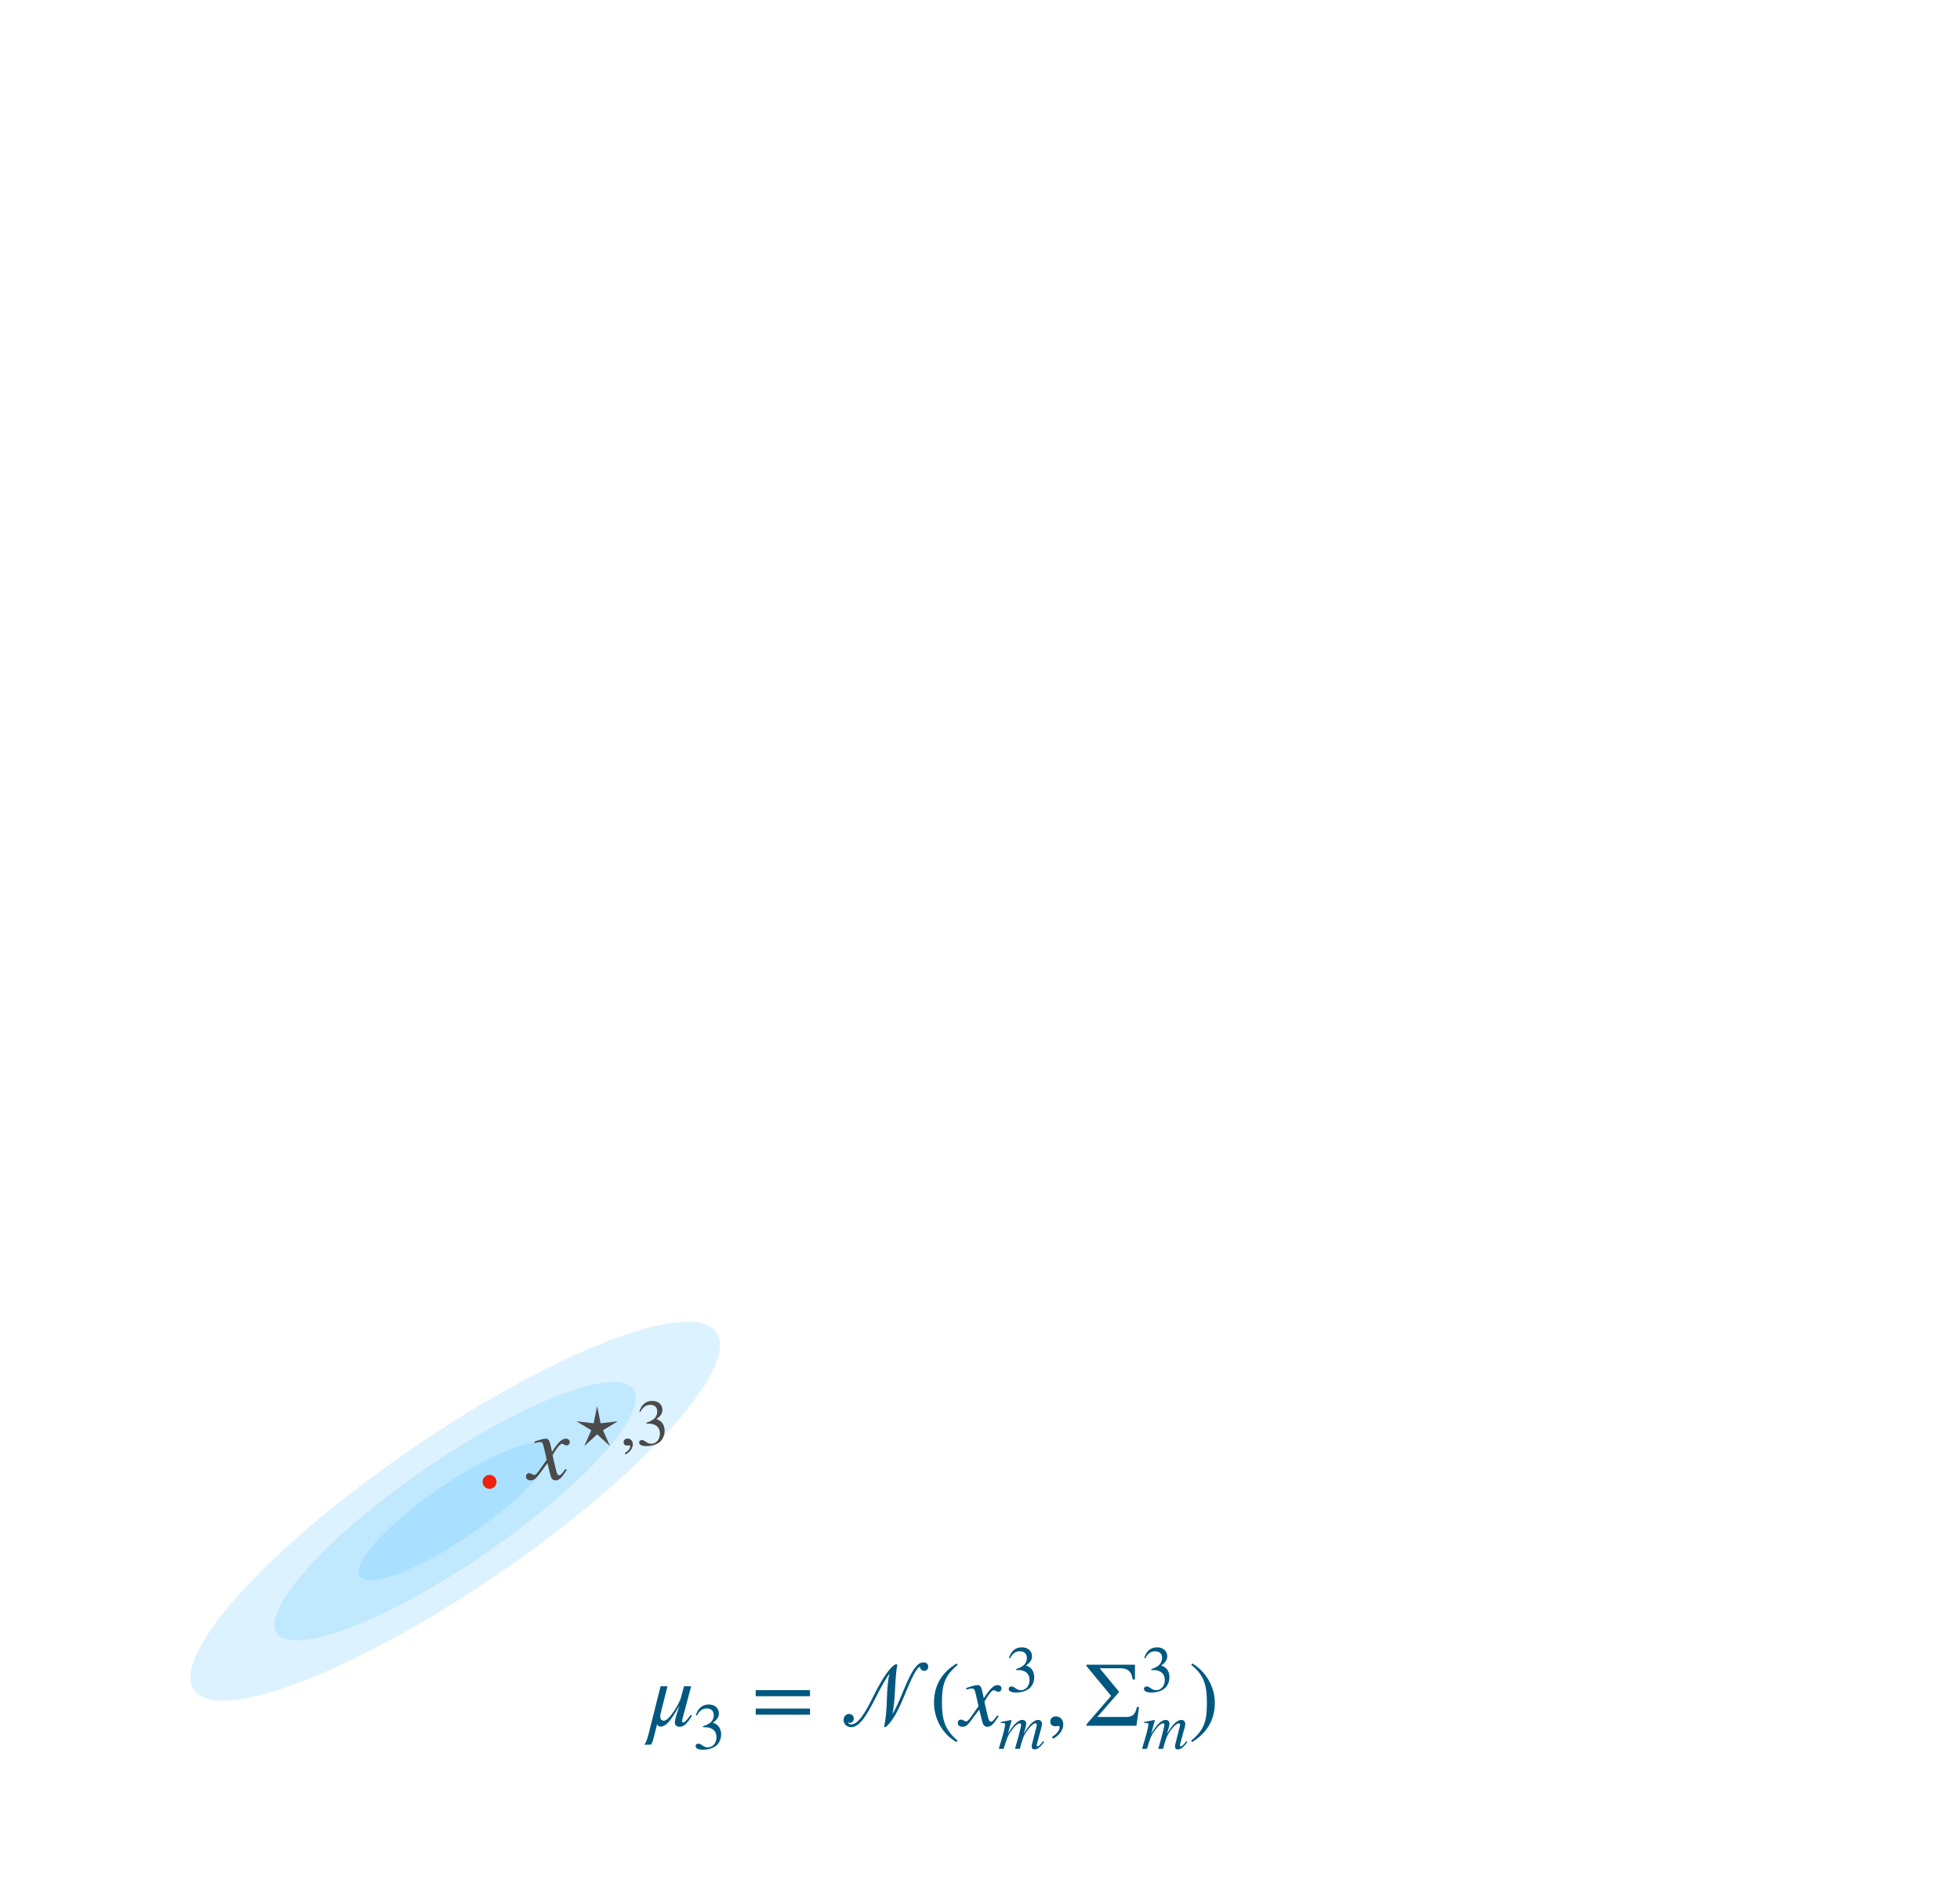
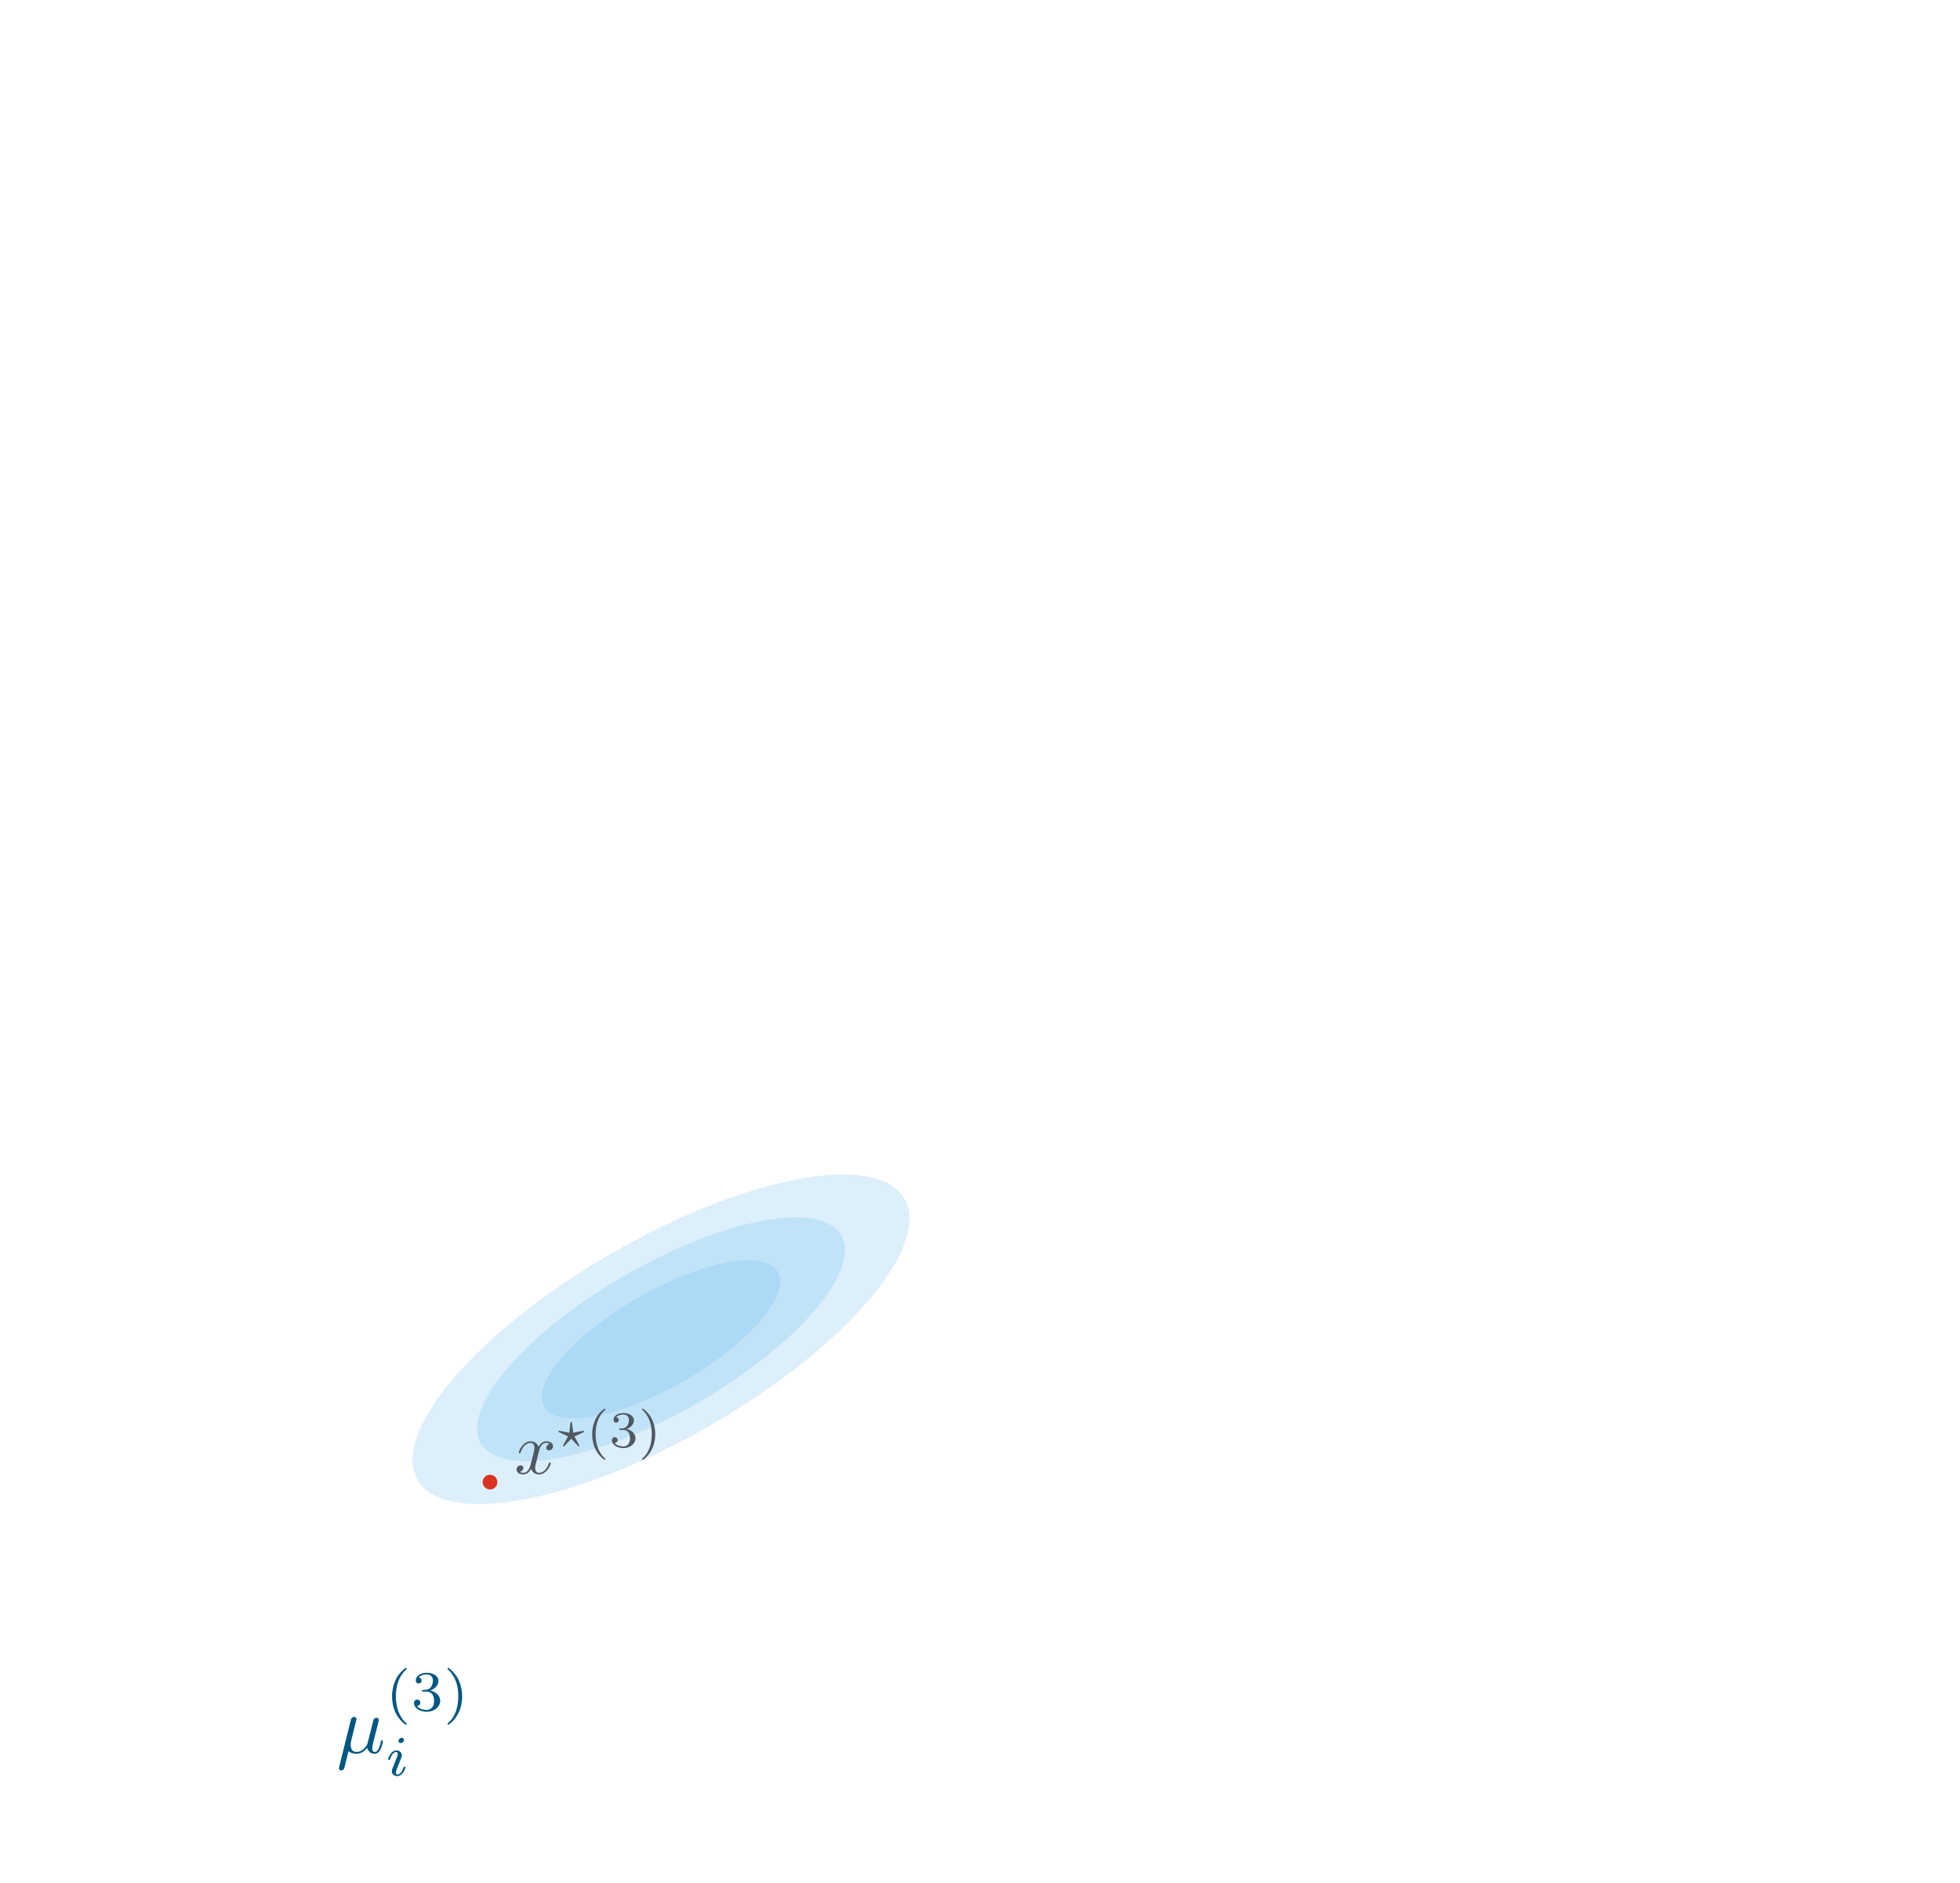
- <svg xmlns="http://www.w3.org/2000/svg" xmlns:xlink="http://www.w3.org/1999/xlink" width="1020" height="980" viewBox="170 310 1020 980">
-   <defs>
-     <g>
-       <g id="glyph-0-0">
-         <path d="M 11.25 -2.812 C 10.016 -1.172 9.641 -0.859 9.266 -0.859 C 9.094 -0.859 9 -1.031 9 -1.219 C 9 -1.469 9.359 -2.688 9.453 -3.078 L 11.359 -10.266 L 9.5 -10.266 L 8.719 -7.344 C 8.297 -5.812 5.688 -1.312 4.266 -1.312 C 3.594 -1.312 3.312 -1.828 3.312 -2.469 C 3.312 -2.688 3.359 -2.906 3.406 -3.125 L 5.203 -10.266 L 3.406 -10.266 L 0.266 2.234 C -0.125 3.75 -0.453 4.438 -0.797 4.922 L 0.906 4.922 C 1.438 4.297 1.578 3.141 2.516 -0.453 C 2.641 -0.031 2.922 0.219 3.391 0.219 C 4.828 0.219 6.141 -1.391 8.25 -5.141 L 8.281 -5.141 L 7.484 -2.641 C 7.297 -2.062 7.125 -1.219 7.125 -0.812 C 7.125 -0.141 7.625 0.266 8.297 0.266 C 9.391 0.266 10.109 -0.281 11.594 -2.594 Z M 11.25 -2.812 " />
-       </g>
-       <g id="glyph-1-0">
-         <path d="M 1.047 -8.688 C 1.734 -9.953 2.516 -10.5 3.578 -10.5 C 4.703 -10.5 5.422 -9.922 5.422 -8.766 C 5.422 -7.719 4.875 -6.953 4.047 -6.484 C 3.703 -6.266 3.25 -6.078 2.609 -5.859 L 2.609 -5.625 C 3.578 -5.625 3.969 -5.578 4.344 -5.453 C 5.516 -5.109 6.125 -4.281 6.125 -2.984 C 6.125 -1.531 5.172 -0.375 3.906 -0.375 C 3.422 -0.375 3.062 -0.453 2.438 -0.906 C 1.953 -1.25 1.688 -1.344 1.391 -1.344 C 1 -1.344 0.703 -1.094 0.703 -0.734 C 0.703 -0.125 1.359 0.234 2.609 0.234 C 4.125 0.234 5.75 -0.25 6.562 -1.344 C 7.062 -2 7.344 -2.828 7.344 -3.734 C 7.344 -4.625 7.078 -5.406 6.594 -5.938 C 6.234 -6.312 5.938 -6.516 5.188 -6.828 C 6.328 -7.516 6.766 -8.375 6.766 -9.188 C 6.766 -10.594 5.688 -11.531 4.109 -11.531 C 2.328 -11.531 1.266 -10.375 0.766 -8.766 Z M 1.047 -8.688 " />
-       </g>
-       <g id="glyph-1-1">
-         <path d="M 1.422 2.406 C 2.594 1.844 3.328 0.766 3.328 -0.25 C 3.328 -1.141 2.734 -1.734 1.953 -1.734 C 1.344 -1.734 0.938 -1.344 0.938 -0.766 C 0.938 -0.188 1.297 0.109 1.922 0.109 C 2.109 0.109 2.281 0.031 2.422 0.031 C 2.562 0.031 2.656 0.141 2.656 0.25 C 2.656 0.812 2.188 1.453 1.25 2.078 Z M 1.422 2.406 " />
-       </g>
-       <g id="glyph-2-0">
-         <path d="M 15.281 -7.688 L 15.281 -9.266 L 1.156 -9.266 L 1.156 -7.688 Z M 15.281 -2.875 L 15.281 -4.469 L 1.156 -4.469 L 1.156 -2.875 Z M 15.281 -2.875 " />
-       </g>
-       <g id="glyph-2-1">
-         <path d="M 7.297 3.859 C 3.938 1.062 3.219 -1.656 3.219 -6.125 C 3.219 -10.75 3.953 -12.984 7.297 -15.844 L 7.078 -16.219 C 3.234 -13.938 1.156 -10.484 1.156 -6.047 C 1.156 -1.969 3.219 2.094 7.016 4.25 Z M 7.297 3.859 " />
-       </g>
-       <g id="glyph-2-2">
-         <path d="M 1.984 3.391 C 3.641 2.594 4.688 1.078 4.688 -0.359 C 4.688 -1.609 3.844 -2.453 2.766 -2.453 C 1.891 -2.453 1.312 -1.891 1.312 -1.078 C 1.312 -0.266 1.828 0.141 2.719 0.141 C 2.969 0.141 3.219 0.047 3.406 0.047 C 3.594 0.047 3.75 0.188 3.75 0.359 C 3.75 1.156 3.078 2.047 1.75 2.922 Z M 1.984 3.391 " />
-       </g>
-       <g id="glyph-2-3">
-         <path d="M 0.703 -15.844 C 4.172 -13.109 4.781 -10.344 4.781 -5.859 C 4.781 -1.203 4.109 1.062 0.703 3.859 L 0.906 4.25 C 4.734 1.922 6.844 -1.484 6.844 -5.922 C 6.844 -10.016 4.656 -14.016 0.984 -16.219 Z M 0.703 -15.844 " />
-       </g>
-       <g id="glyph-3-0">
-         <path d="M 13.656 -3.141 C 13.984 -4.844 14.188 -6.984 14.297 -9.391 C 14.469 -12.578 14.609 -14.766 14.922 -15.797 L 14.609 -16.062 C 13.078 -15.438 11.047 -12.5 8.562 -7.484 C 6.406 -3.094 4.656 -0.344 2.859 -0.344 C 2.516 -0.344 2.156 -0.531 2.109 -0.859 L 2.188 -0.859 C 2.297 -0.797 2.453 -0.766 2.562 -0.766 C 3.188 -0.766 3.578 -1.312 3.578 -1.844 C 3.578 -2.469 3.078 -3.078 2.328 -3.078 C 1.562 -3.078 0.906 -2.422 0.906 -1.484 C 0.906 -0.484 1.734 0.359 2.828 0.359 C 4.938 0.359 6.594 -2.016 9.391 -7.562 C 10.688 -10.156 12.031 -12.438 12.812 -13.516 L 12.844 -13.484 C 12.438 -12.031 12.266 -9.594 12.188 -7.125 C 12.094 -3.859 11.875 -1.516 11.422 0.312 L 11.906 0.312 C 14.109 -1.531 15.75 -5.406 17.094 -8.719 C 18.797 -12.859 19.891 -14.922 20.719 -15.359 L 20.781 -15.359 C 20.781 -14.594 21.484 -14.281 21.906 -14.281 C 22.484 -14.281 22.938 -14.719 22.938 -15.391 C 22.938 -16.078 22.422 -16.484 21.703 -16.484 C 21 -16.484 20.469 -16.203 19.922 -15.594 C 18.75 -14.359 17.609 -11.875 16.609 -9.453 C 15.578 -6.953 14.516 -4.422 13.688 -3.141 Z M 13.656 -3.141 " />
-       </g>
-       <g id="glyph-3-1">
-         <path d="M 14.406 -4.891 L 13.844 -4.891 C 13.484 -3.078 12.844 -2.281 10.984 -2.281 L 3.547 -2.281 L 9.234 -8.812 L 4.156 -14.969 L 9.141 -14.969 C 11.25 -14.969 12.391 -14.469 12.75 -12.031 L 13.344 -12.031 L 13.344 -15.891 L 0.719 -15.891 L 0.719 -15.531 L 7.125 -7.781 L 0.719 -0.359 L 0.719 0 L 13.734 0 Z M 14.406 -4.891 " />
-       </g>
-       <g id="glyph-4-0">
-         <path d="M 5.828 -8.516 C 5.5 -10.156 5.203 -10.578 4.609 -10.578 C 4.062 -10.578 3.266 -10.422 1.797 -9.891 L 1.531 -9.797 L 1.609 -9.406 L 2.047 -9.531 C 2.5 -9.641 2.781 -9.703 2.969 -9.703 C 3.578 -9.703 3.75 -9.5 4.078 -8.062 L 4.75 -5.094 L 2.781 -2.297 C 2.281 -1.578 1.828 -1.125 1.562 -1.125 C 1.422 -1.125 1.172 -1.203 0.938 -1.344 C 0.625 -1.516 0.391 -1.609 0.172 -1.609 C -0.312 -1.609 -0.641 -1.219 -0.641 -0.75 C -0.641 -0.125 -0.188 0.266 0.547 0.266 C 1.297 0.266 1.781 0.047 2.828 -1.375 L 4.938 -4.219 L 5.641 -1.375 C 5.922 -0.172 6.281 0.266 7.062 0.266 C 7.969 0.266 8.594 -0.312 9.984 -2.469 L 9.625 -2.688 C 9.438 -2.453 9.344 -2.297 9.125 -2.016 C 8.562 -1.297 8.297 -1.062 7.984 -1.062 C 7.656 -1.062 7.438 -1.375 7.266 -2.047 L 6.5 -5.25 C 6.359 -5.828 6.312 -6.172 6.312 -6.344 C 7.375 -8.188 8.234 -9.234 8.656 -9.234 C 9.234 -9.234 9.453 -8.828 9.906 -8.828 C 10.391 -8.828 10.734 -9.188 10.734 -9.703 C 10.734 -10.219 10.312 -10.578 9.75 -10.578 C 8.688 -10.578 7.797 -9.719 6.125 -7.156 Z M 5.828 -8.516 " />
-       </g>
-       <g id="glyph-5-0">
-         <path d="M 12 -1.797 L 11.75 -2 L 11.391 -1.547 C 10.875 -0.922 10.562 -0.641 10.281 -0.641 C 10.141 -0.641 10.078 -0.734 10.078 -0.922 C 10.078 -0.984 10.141 -1.297 10.25 -1.688 L 11.406 -5.969 C 11.422 -6.047 11.453 -6.328 11.453 -6.438 C 11.453 -7.062 11.094 -7.516 10.469 -7.516 C 10.125 -7.516 9.797 -7.438 9.391 -7.172 C 8.562 -6.641 7.859 -5.797 6.672 -3.906 C 7.125 -5.219 7.344 -6.172 7.344 -6.5 C 7.344 -7.109 7 -7.516 6.328 -7.516 C 5.281 -7.516 4.094 -6.391 2.578 -3.922 L 3.562 -7.484 L 3.516 -7.516 L 0.75 -6.984 L 0.75 -6.719 L 1.172 -6.719 C 1.641 -6.719 1.875 -6.594 1.875 -6.344 C 1.875 -6.141 1.625 -4.719 0.938 -2.453 L 0.203 0 L 1.484 0 C 2.297 -2.688 2.547 -3.312 3.125 -4.188 C 4.078 -5.641 5.078 -6.625 5.656 -6.625 C 5.875 -6.625 6.031 -6.484 6.031 -6.203 C 6.031 -5.984 5.625 -4.172 4.875 -1.578 L 4.422 0 L 5.688 0 C 6.359 -2.625 6.703 -3.453 7.531 -4.641 C 8.391 -5.828 9.25 -6.625 9.766 -6.625 C 9.953 -6.625 10.109 -6.484 10.109 -6.266 C 10.109 -6.188 10.078 -5.969 9.984 -5.625 L 9 -1.75 C 8.828 -1.094 8.781 -0.797 8.781 -0.625 C 8.781 -0.125 9.016 0.156 9.469 0.156 C 10.266 0.156 11.016 -0.406 11.922 -1.672 Z M 12 -1.797 " />
-       </g>
-       <g id="glyph-6-0">
-         <path d="M 11.344 -6.219 L 6.875 -5.703 L 5.969 -10.172 L 5.062 -5.703 L 0.594 -6.219 L 4.453 -3.891 L 2.625 0.219 L 5.969 -2.828 L 9.312 0.219 L 7.484 -3.891 Z M 11.344 -6.219 " />
-       </g>
+ <svg xmlns="http://www.w3.org/2000/svg" xmlns:xlink="http://www.w3.org/1999/xlink" width="1020" height="980" viewBox="0 0 960 922.353">
+   <g transform="translate(323.77 656.05) rotate(-30)" fill="#67b9ed" fill-opacity=".23">
+     <ellipse rx="137.70" ry="48.60" />
+     <ellipse rx="101.90" ry="35.96" />
+     <ellipse rx="66.10" ry="23.33" />
+   </g>
+   <svg x="166" y="817" width="60.36" height="53.01" viewBox="77.011 52.802 15.09 13.252" fill="#005880">
+     <defs>
+       <path id="law-g1-105" d="M2.26-4.359C2.26-4.47 2.176-4.624 1.981-4.624C1.792-4.624 1.59-4.442 1.59-4.24C1.59-4.122 1.681-3.975 1.869-3.975C2.071-3.975 2.26-4.17 2.26-4.359ZM.837-.816C.809-.725 .774-.642 .774-.523C.774-.195 1.053 .07 1.437 .07C2.134 .07 2.441-.893 2.441-.997C2.441-1.088 2.35-1.088 2.329-1.088C2.232-1.088 2.225-1.046 2.197-.969C2.036-.411 1.73-.126 1.458-.126C1.318-.126 1.283-.216 1.283-.37C1.283-.53 1.332-.663 1.395-.816C1.465-1.004 1.541-1.193 1.618-1.374C1.681-1.541 1.932-2.176 1.96-2.26C1.981-2.329 2.001-2.413 2.001-2.483C2.001-2.81 1.723-3.075 1.339-3.075C.649-3.075 .328-2.127 .328-2.008C.328-1.918 .425-1.918 .446-1.918C.544-1.918 .551-1.953 .572-2.029C.753-2.629 1.06-2.88 1.318-2.88C1.43-2.88 1.492-2.824 1.492-2.636C1.492-2.476 1.451-2.371 1.276-1.939L.837-.816Z" />
+       <path id="law-g2-40" d="M2.476-5.23C1.151-4.296 .802-2.817 .802-1.75C.802-.767 1.095 .76 2.476 1.736C2.532 1.736 2.615 1.736 2.615 1.653C2.615 1.611 2.594 1.597 2.545 1.548C1.618 .711 1.276-.474 1.276-1.743C1.276-3.626 1.995-4.547 2.566-5.063C2.594-5.091 2.615-5.112 2.615-5.147C2.615-5.23 2.532-5.23 2.476-5.23Z" />
+       <path id="law-g2-41" d="M.628-5.23C.579-5.23 .495-5.23 .495-5.147C.495-5.112 .516-5.091 .558-5.042C1.158-4.491 1.827-3.55 1.827-1.75C1.827-.293 1.374 .809 .621 1.492C.502 1.611 .495 1.618 .495 1.653S.516 1.736 .586 1.736C.669 1.736 1.332 1.276 1.792 .404C2.099-.174 2.301-.928 2.301-1.743C2.301-2.727 2.008-4.254 .628-5.23Z" />
+       <path id="law-g2-51" d="M1.904-2.329C2.448-2.329 2.838-1.953 2.838-1.206C2.838-.342 2.336-.084 1.932-.084C1.653-.084 1.039-.16 .746-.572C1.074-.586 1.151-.816 1.151-.962C1.151-1.186 .983-1.346 .767-1.346C.572-1.346 .377-1.227 .377-.941C.377-.286 1.102 .139 1.946 .139C2.915 .139 3.585-.509 3.585-1.206C3.585-1.75 3.138-2.294 2.371-2.455C3.103-2.72 3.368-3.243 3.368-3.668C3.368-4.219 2.734-4.631 1.96-4.631S.593-4.254 .593-3.696C.593-3.459 .746-3.327 .955-3.327C1.172-3.327 1.311-3.487 1.311-3.682C1.311-3.884 1.172-4.031 .955-4.045C1.2-4.352 1.681-4.428 1.939-4.428C2.253-4.428 2.692-4.275 2.692-3.668C2.692-3.375 2.594-3.055 2.413-2.838C2.183-2.573 1.988-2.559 1.639-2.538C1.465-2.525 1.451-2.525 1.416-2.518C1.402-2.518 1.346-2.504 1.346-2.427C1.346-2.329 1.409-2.329 1.527-2.329H1.904Z" />
+       <path id="law-g0-22" d="M2.301-3.497C2.351-3.706 2.451-4.085 2.451-4.134C2.451-4.304 2.331-4.403 2.162-4.403C2.132-4.403 1.853-4.394 1.763-4.045L.329 1.724C.299 1.843 .299 1.863 .299 1.883C.299 2.032 .408 2.152 .578 2.152C.787 2.152 .907 1.973 .927 1.943C.966 1.853 1.096 1.335 1.474-.199C1.793 .07 2.242 .11 2.441 .11C3.138 .11 3.527-.339 3.766-.618C3.856-.169 4.224 .11 4.663 .11C5.011 .11 5.24-.12 5.4-.438C5.569-.797 5.699-1.405 5.699-1.425C5.699-1.524 5.609-1.524 5.579-1.524C5.479-1.524 5.469-1.484 5.44-1.345C5.27-.697 5.091-.11 4.682-.11C4.413-.11 4.384-.369 4.384-.568C4.384-.787 4.503-1.255 4.583-1.604L4.862-2.68C4.892-2.829 4.991-3.208 5.031-3.357C5.081-3.587 5.181-3.965 5.181-4.025C5.181-4.204 5.041-4.294 4.892-4.294C4.842-4.294 4.583-4.284 4.503-3.945L4.035-2.082C3.915-1.584 3.806-1.166 3.776-1.066C3.766-1.016 3.288-.11 2.481-.11C1.983-.11 1.743-.438 1.743-.976C1.743-1.265 1.813-1.544 1.883-1.823L2.301-3.497Z" />
+     </defs>
+     <g id="law-page1">
+       <use x="76.712" y="63.207" xlink:href="#law-g0-22" />
+       <use x="82.715" y="58.032" xlink:href="#law-g2-40" />
+       <use x="85.829" y="58.032" xlink:href="#law-g2-51" />
+       <use x="89.8" y="58.032" xlink:href="#law-g2-41" />
+       <use x="82.715" y="65.984" xlink:href="#law-g1-105" />
    </g>
-     <clipPath id="clip-0">
-       <path clip-rule="nonzero" d="M 269 997 L 545 997 L 545 1196 L 269 1196 Z M 269 997 " />
-     </clipPath>
-     <clipPath id="clip-1">
-       <path clip-rule="nonzero" d="M 468.223 937.215 L 555.66 1012.82 L 345.562 1255.801 L 258.125 1180.195 Z M 468.223 937.215 " />
-     </clipPath>
-     <clipPath id="clip-2">
-       <path clip-rule="nonzero" d="M 312 1029 L 501 1029 L 501 1164 L 312 1164 Z M 312 1029 " />
-     </clipPath>
-     <clipPath id="clip-3">
-       <path clip-rule="nonzero" d="M 448.703 987.383 L 508.84 1039.379 L 365.082 1205.637 L 304.945 1153.641 Z M 448.703 987.383 " />
-     </clipPath>
-     <clipPath id="clip-4">
-       <path clip-rule="nonzero" d="M 356 1060 L 458 1060 L 458 1133 L 356 1133 Z M 356 1060 " />
-     </clipPath>
-     <clipPath id="clip-5">
-       <path clip-rule="nonzero" d="M 429.223 1037.449 L 462.109 1065.887 L 384.562 1155.57 L 351.676 1127.133 Z M 429.223 1037.449 " />
-     </clipPath>
-   </defs>
-   <g clip-path="url(#clip-0)">
-     <g clip-path="url(#clip-1)">
-       <path fill-rule="nonzero" fill="rgb(33.725%, 75.687%, 100%)" fill-opacity="0.204" d="M 527.633 1043.465 C 490.996 1089.363 407.238 1150.32 340.555 1179.617 C 273.871 1208.914 249.512 1195.453 286.152 1149.555 C 322.789 1103.652 406.547 1042.695 473.23 1013.402 C 539.914 984.105 564.273 997.566 527.633 1043.465 Z M 527.633 1043.465 " />
+   </svg>
+   <circle cx="240" cy="726" r="3.6" fill="#d93421" />
+   <svg x="253" y="690" width="67.94" height="32.24" viewBox="77.001 53.919 18.873 8.955" fill="#505861">
+     <defs>
+       <path id="truth-g2-40" d="M2.476-5.23C1.151-4.296 .802-2.817 .802-1.75C.802-.767 1.095 .76 2.476 1.736C2.532 1.736 2.615 1.736 2.615 1.653C2.615 1.611 2.594 1.597 2.545 1.548C1.618 .711 1.276-.474 1.276-1.743C1.276-3.626 1.995-4.547 2.566-5.063C2.594-5.091 2.615-5.112 2.615-5.147C2.615-5.23 2.532-5.23 2.476-5.23Z" />
+       <path id="truth-g2-41" d="M.628-5.23C.579-5.23 .495-5.23 .495-5.147C.495-5.112 .516-5.091 .558-5.042C1.158-4.491 1.827-3.55 1.827-1.75C1.827-.293 1.374 .809 .621 1.492C.502 1.611 .495 1.618 .495 1.653S.516 1.736 .586 1.736C.669 1.736 1.332 1.276 1.792 .404C2.099-.174 2.301-.928 2.301-1.743C2.301-2.727 2.008-4.254 .628-5.23Z" />
+       <path id="truth-g2-51" d="M1.904-2.329C2.448-2.329 2.838-1.953 2.838-1.206C2.838-.342 2.336-.084 1.932-.084C1.653-.084 1.039-.16 .746-.572C1.074-.586 1.151-.816 1.151-.962C1.151-1.186 .983-1.346 .767-1.346C.572-1.346 .377-1.227 .377-.941C.377-.286 1.102 .139 1.946 .139C2.915 .139 3.585-.509 3.585-1.206C3.585-1.75 3.138-2.294 2.371-2.455C3.103-2.72 3.368-3.243 3.368-3.668C3.368-4.219 2.734-4.631 1.96-4.631S.593-4.254 .593-3.696C.593-3.459 .746-3.327 .955-3.327C1.172-3.327 1.311-3.487 1.311-3.682C1.311-3.884 1.172-4.031 .955-4.045C1.2-4.352 1.681-4.428 1.939-4.428C2.253-4.428 2.692-4.275 2.692-3.668C2.692-3.375 2.594-3.055 2.413-2.838C2.183-2.573 1.988-2.559 1.639-2.538C1.465-2.525 1.451-2.525 1.416-2.518C1.402-2.518 1.346-2.504 1.346-2.427C1.346-2.329 1.409-2.329 1.527-2.329H1.904Z" />
+       <path id="truth-g1-63" d="M3.661-2.001C3.787-2.057 3.787-2.099 3.787-2.127C3.787-2.19 3.724-2.218 3.689-2.218S2.497-1.995 2.308-1.953L2.148-3.243C2.134-3.34 2.12-3.424 2.036-3.424C1.967-3.424 1.939-3.361 1.925-3.25L1.771-1.953L.488-2.204C.404-2.218 .391-2.218 .384-2.218C.349-2.218 .286-2.19 .286-2.127C.286-2.099 .3-2.078 .321-2.05C.349-2.029 1.451-1.52 1.604-1.451L.969-.293C.921-.209 .921-.195 .921-.181C.921-.133 .962-.084 1.011-.084C1.074-.084 1.22-.251 1.492-.558C1.667-.753 1.855-.941 2.036-1.13C2.378-.781 2.873-.23 2.957-.153C3.013-.098 3.02-.084 3.062-.084C3.11-.084 3.152-.133 3.152-.181C3.152-.209 3.068-.363 3.02-.453L2.469-1.444L3.661-2.001Z" />
+       <path id="truth-g0-120" d="M3.328-3.009C3.387-3.268 3.616-4.184 4.314-4.184C4.364-4.184 4.603-4.184 4.812-4.055C4.533-4.005 4.334-3.756 4.334-3.517C4.334-3.357 4.443-3.168 4.712-3.168C4.932-3.168 5.25-3.347 5.25-3.746C5.25-4.264 4.663-4.403 4.324-4.403C3.746-4.403 3.397-3.875 3.278-3.646C3.029-4.304 2.491-4.403 2.202-4.403C1.166-4.403 .598-3.118 .598-2.869C.598-2.77 .697-2.77 .717-2.77C.797-2.77 .827-2.79 .847-2.879C1.186-3.935 1.843-4.184 2.182-4.184C2.371-4.184 2.72-4.095 2.72-3.517C2.72-3.208 2.55-2.54 2.182-1.146C2.022-.528 1.674-.11 1.235-.11C1.176-.11 .946-.11 .737-.239C.986-.289 1.205-.498 1.205-.777C1.205-1.046 .986-1.126 .837-1.126C.538-1.126 .289-.867 .289-.548C.289-.09 .787 .11 1.225 .11C1.883 .11 2.242-.588 2.271-.648C2.391-.279 2.75 .11 3.347 .11C4.374 .11 4.941-1.176 4.941-1.425C4.941-1.524 4.852-1.524 4.822-1.524C4.732-1.524 4.712-1.484 4.692-1.415C4.364-.349 3.686-.11 3.367-.11C2.979-.11 2.819-.428 2.819-.767C2.819-.986 2.879-1.205 2.989-1.644L3.328-3.009Z" />
+     </defs>
+     <g id="truth-page1">
+       <use x="76.712" y="62.765" xlink:href="#truth-g0-120" />
+       <use x="82.406" y="59.149" xlink:href="#truth-g1-63" />
+       <use x="86.488" y="59.149" xlink:href="#truth-g2-40" />
+       <use x="89.602" y="59.149" xlink:href="#truth-g2-51" />
+       <use x="93.573" y="59.149" xlink:href="#truth-g2-41" />
    </g>
-   </g>
-   <g clip-path="url(#clip-2)">
-     <g clip-path="url(#clip-3)">
-       <path fill-rule="nonzero" fill="rgb(33.725%, 75.687%, 100%)" fill-opacity="0.204" d="M 489.27 1060.32 C 464.273 1091.633 407.129 1133.223 361.633 1153.211 C 316.137 1173.199 299.52 1164.016 324.516 1132.699 C 349.512 1101.383 406.656 1059.793 452.152 1039.809 C 497.648 1019.82 514.266 1029.004 489.27 1060.32 Z M 489.27 1060.32 " />
-     </g>
-   </g>
-   <g clip-path="url(#clip-4)">
-     <g clip-path="url(#clip-5)">
-       <path fill-rule="nonzero" fill="rgb(33.725%, 75.687%, 100%)" fill-opacity="0.204" d="M 450.98 1077.141 C 437.602 1093.898 407.02 1116.16 382.668 1126.855 C 358.32 1137.555 349.426 1132.637 362.805 1115.879 C 376.184 1099.117 406.766 1076.859 431.117 1066.164 C 455.465 1055.465 464.359 1060.379 450.98 1077.141 Z M 450.98 1077.141 " />
-     </g>
-   </g>
-   <g data-label="mean" transform="translate(510 1215) scale(2) translate(-570.0 -1075.0)">
-     <g fill="#005880" fill-opacity="1">
-       <use xlink:href="#glyph-0-0" x="568.474" y="1071.588" />
-     </g>
-     <g fill="#005880" fill-opacity="1">
-       <use xlink:href="#glyph-1-0" x="580.299" y="1077.588" />
-     </g>
-     <g fill="#005880" fill-opacity="1">
-       <use xlink:href="#glyph-2-0" x="595.485" y="1071.588" />
-     </g>
-     <g fill="#005880" fill-opacity="1">
-       <use xlink:href="#glyph-3-0" x="618.592" y="1071.588" />
-     </g>
-     <g fill="#005880" fill-opacity="1">
-       <use xlink:href="#glyph-2-1" x="641.872" y="1071.588" />
-     </g>
-     <g fill="#005880" fill-opacity="1">
-       <use xlink:href="#glyph-4-0" x="649.864" y="1071.588" />
-     </g>
-     <g fill="#005880" fill-opacity="1">
-       <use xlink:href="#glyph-1-0" x="661.768" y="1062.708" />
-     </g>
-     <g fill="#005880" fill-opacity="1">
-       <use xlink:href="#glyph-5-0" x="659.677" y="1077.588" />
-     </g>
-     <g fill="#005880" fill-opacity="1">
-       <use xlink:href="#glyph-2-2" x="671.98" y="1071.588" />
-     </g>
-     <g fill="#005880" fill-opacity="1">
-       <use xlink:href="#glyph-3-1" x="681.98" y="1071.588" />
-     </g>
-     <g fill="#005880" fill-opacity="1">
-       <use xlink:href="#glyph-1-0" x="696.956" y="1062.708" />
-     </g>
-     <g fill="#005880" fill-opacity="1">
-       <use xlink:href="#glyph-5-0" x="696.956" y="1077.588" />
-     </g>
-     <g fill="#005880" fill-opacity="1">
-       <use xlink:href="#glyph-2-3" x="709.259" y="1071.588" />
-     </g>
-   </g>
-   <g data-label="truth" transform="translate(445 1080) scale(2) translate(-431.4 -1080.9)">
-     <g fill="#4a4a4a" fill-opacity="1">
-       <use xlink:href="#glyph-4-0" x="431.403" y="1080.861" />
-     </g>
-     <g fill="#4a4a4a" fill-opacity="1">
-       <use xlink:href="#glyph-6-0" x="443.307" y="1071.981" />
-     </g>
-     <g fill="#4a4a4a" fill-opacity="1">
-       <use xlink:href="#glyph-1-1" x="455.235" y="1071.981" />
-       <use xlink:href="#glyph-1-0" x="459.495" y="1071.981" />
-     </g>
-   </g>
-   <path fill-rule="nonzero" fill="rgb(92.941%, 13.333%, 5.098%)" fill-opacity="1" d="M 427.336 1078.672 C 428.754 1080.09 428.754 1082.391 427.336 1083.809 C 425.918 1085.227 423.617 1085.227 422.199 1083.809 C 420.781 1082.391 420.781 1080.09 422.199 1078.672 C 423.617 1077.25 425.918 1077.25 427.336 1078.672 Z M 427.336 1078.672 " />
+   </svg>
</svg>
